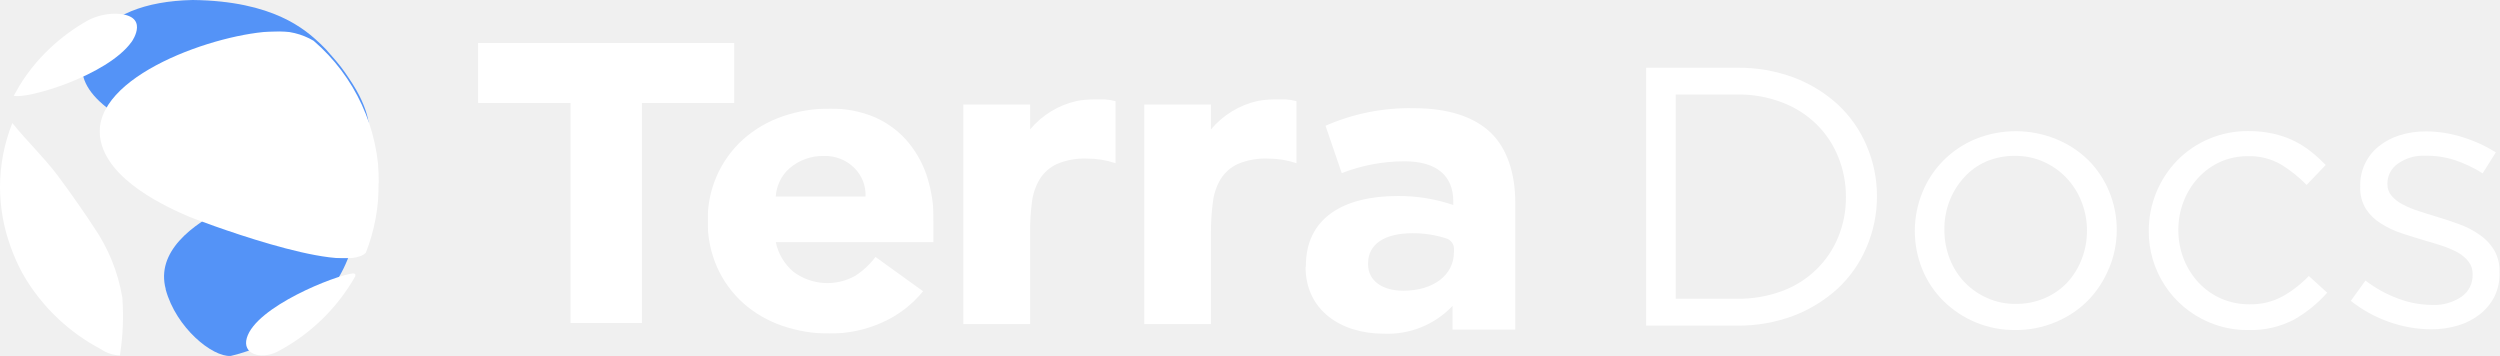
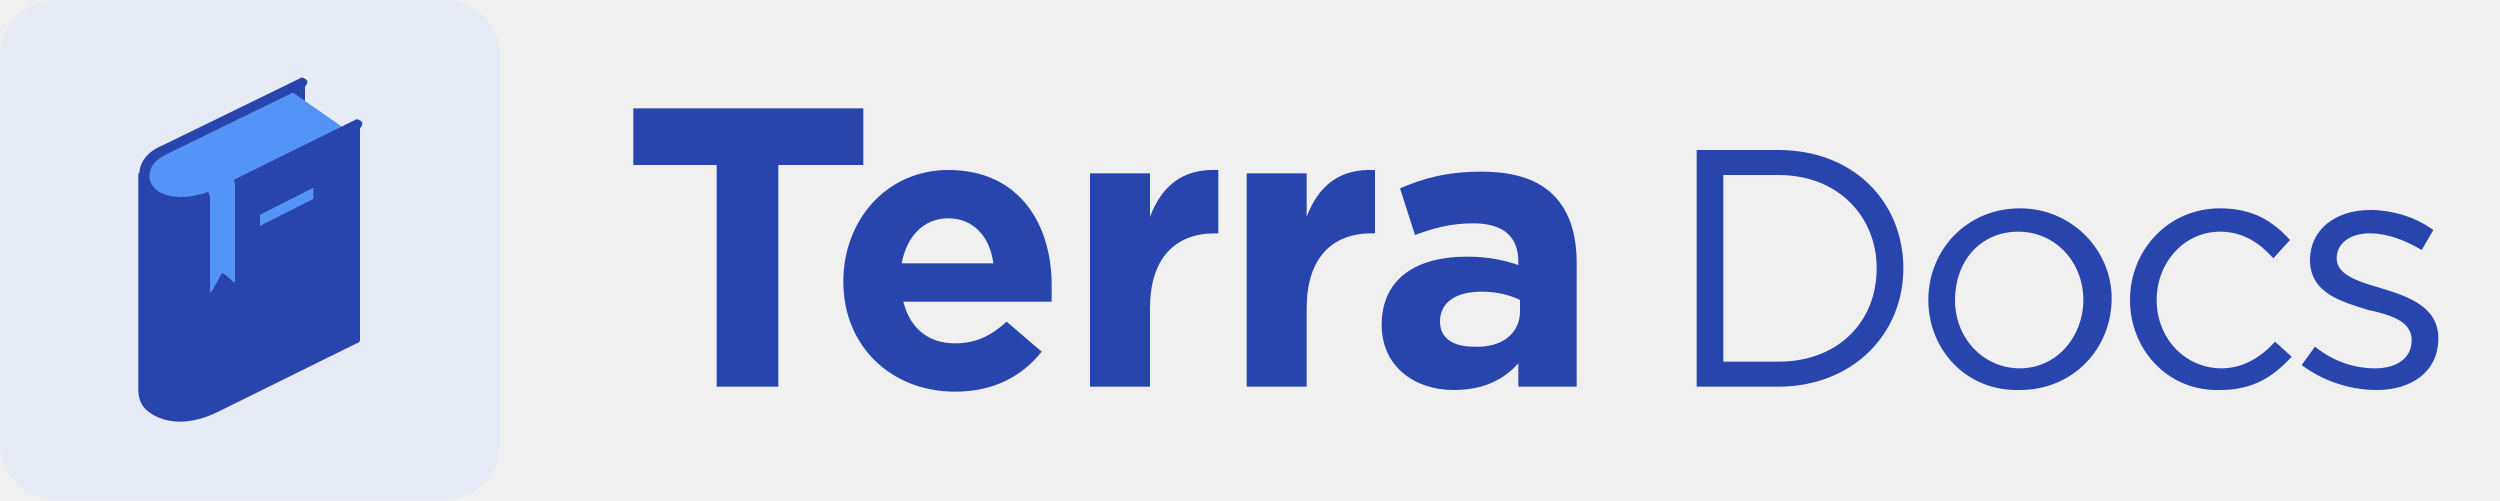
- <svg xmlns="http://www.w3.org/2000/svg" viewBox="0 0 239.15 34">
-   <defs>
-     <style>.cls-1,.cls-6{fill:#fff;}.cls-1,.cls-2{fill-rule:evenodd;}.cls-2{fill:#5493f7;}.cls-3{mask:url(#mask);}.cls-4{mask:url(#mask-2);}.cls-5{mask:url(#mask-3);}</style>
-     <mask id="mask" x="9.5" y="2.96" width="26.74" height="21.75" maskUnits="userSpaceOnUse">
-       <g id="b">
-         <path id="a" class="cls-1" d="M9.5,3H36.23V24.71H9.5Z" />
-       </g>
-     </mask>
-     <mask id="mask-2" x="45.73" y="4.11" width="24.53" height="26.81" maskUnits="userSpaceOnUse">
-       <g id="d">
-         <path id="c" class="cls-1" d="M45.73,4.11H70.26v26.8H45.73Z" />
-       </g>
-     </mask>
-     <mask id="mask-3" x="67.7" y="10.37" width="21.6" height="21.55" maskUnits="userSpaceOnUse">
-       <g id="f">
-         <path id="e" class="cls-1" d="M67.7,10.37H89.3V31.92H67.7Z" />
-       </g>
-     </mask>
-   </defs>
-   <g id="Layer_2" data-name="Layer 2">
-     <g id="Layer_1-2" data-name="Layer 1">
-       <path class="cls-2" d="M8.75,4C3.26,11.51,24.35,16.77,31.81,15.5c1.31-.22,5.29-.9,2.57-6.34C34,8.4,33.5,7.66,33,6.93s-1.18-1.49-1.81-2.2l-.55-.55C29.22,2.85,26.19.09,18.43,0c-4.6.1-7.86,1.43-9.68,4m7.1,23.69c1,3.67,4.46,6.47,6.22,6.36a16.5,16.5,0,0,0,10.3-7.45c2.82-4.81,1.86-9.45-2-9.55C29,17.1,14,20.65,15.85,27.64" />
-       <path class="cls-1" d="M12.59,4c-2.31,3.23-10,5.51-11.27,5.16v0l.16-.29A16,16,0,0,1,3,6.56a17.38,17.38,0,0,1,1.84-2A18.36,18.36,0,0,1,8.43,1.94,5.74,5.74,0,0,1,11,1.31c3.43.06,1.64,2.62,1.62,2.65M11.7,28.43A24.05,24.05,0,0,1,11.47,34a3.39,3.39,0,0,1-1.82-.6A18.51,18.51,0,0,1,5.6,30.52a17.91,17.91,0,0,1-1.91-2.08,17.53,17.53,0,0,1-1.56-2.33A18.3,18.3,0,0,1,1,23.56a16.87,16.87,0,0,1-1-5.63,16.66,16.66,0,0,1,1.18-6.16c1.37,1.71,3,3.25,4.32,5s3.07,4.31,3.43,4.89a16.76,16.76,0,0,1,2.77,6.79" />
-       <g class="cls-3">
-         <path class="cls-1" d="M36.23,17.52A17.93,17.93,0,0,1,35,24.17c-2.16,2.29-16.7-3.35-16.84-3.41-2-.86-8-3.48-8.58-7.6C8.75,7.24,20.9,3.12,26.25,3A6.55,6.55,0,0,1,30,3.9a18,18,0,0,1,6.26,13.62" />
-       </g>
-       <path class="cls-1" d="M26.49,33.67c-1.58.74-3.33.2-2.88-1.34.87-3,8.49-6,10.17-6.18l.2.05a.49.49,0,0,1,0,.24,18.39,18.39,0,0,1-7.5,7.23" />
-       <path class="cls-1" d="M105.7,9.51c-.15,0-.46,0-1.11,0a8.85,8.85,0,0,0-1.59.15,8.12,8.12,0,0,0-4.46,2.72V10H92.15V31h6.39V22.23a21,21,0,0,1,.17-2.85,5.6,5.6,0,0,1,.75-2.24,3.81,3.81,0,0,1,1.64-1.45,6.76,6.76,0,0,1,2.89-.52,8.58,8.58,0,0,1,1.38.11,8.72,8.72,0,0,1,1.34.33V9.68a5,5,0,0,0-1-.17m17.29,0c-.15,0-.46,0-1.11,0a8.85,8.85,0,0,0-1.59.15,8.15,8.15,0,0,0-4.46,2.72V10h-6.38V31h6.38V22.23a20.93,20.93,0,0,1,.18-2.85,5.59,5.59,0,0,1,.74-2.24,3.87,3.87,0,0,1,1.64-1.45,6.76,6.76,0,0,1,2.89-.52,8.8,8.8,0,0,1,1.39.11,9,9,0,0,1,1.34.33V9.68a5.17,5.17,0,0,0-1-.17" />
-       <g class="cls-4">
-         <path class="cls-1" d="M54.58,9.85H45.73V4.11H70.26V9.85H61.41V30.91H54.58Z" />
-       </g>
-       <g class="cls-5">
-         <path class="cls-1" d="M82.8,18.81a3.65,3.65,0,0,0-1.08-2.75,3.93,3.93,0,0,0-2.9-1.14,4.86,4.86,0,0,0-3.32,1.2,3.75,3.75,0,0,0-.91,1.22,3.9,3.9,0,0,0-.38,1.46H82.8Zm5.5,9.05a10.54,10.54,0,0,1-3.94,3,12.13,12.13,0,0,1-5,1.05,13.74,13.74,0,0,1-4.57-.76A11,11,0,0,1,71.1,29a10.25,10.25,0,0,1-2.49-3.41,10.6,10.6,0,0,1-.91-4.43,10.29,10.29,0,0,1,3.4-7.84,11.1,11.1,0,0,1,3.74-2.18,13.48,13.48,0,0,1,4.57-.75,10.65,10.65,0,0,1,4.09.75,8.76,8.76,0,0,1,3.13,2.18,9.91,9.91,0,0,1,2,3.41,13.68,13.68,0,0,1,.69,4.43v2H74.21A5.07,5.07,0,0,0,75.9,26a5.43,5.43,0,0,0,5.92.38,7.51,7.51,0,0,0,1.93-1.8Z" />
-       </g>
-       <path class="cls-1" d="M139.09,24.16v-.35a1.05,1.05,0,0,0-.73-1,10.31,10.31,0,0,0-3.22-.5c-2.64,0-4.27,1-4.27,2.89v.08c0,1.6,1.39,2.53,3.37,2.53,2.9,0,4.84-1.52,4.84-3.67m-14.16,1.37v-.09c0-4.57,3.61-6.67,8.77-6.67a16.07,16.07,0,0,1,5.33.86v-.35c0-2.45-1.59-3.83-4.67-3.83a16.61,16.61,0,0,0-6,1.13l-1.55-4.53a20,20,0,0,1,8.45-1.68c3.37,0,5.8.86,7.35,2.34s2.35,3.87,2.35,6.68V31.53h-6V29.26a8.53,8.53,0,0,1-6.59,2.66c-4.1,0-7.47-2.25-7.47-6.39" />
-       <path class="cls-6" d="M178.55,23.66a11.52,11.52,0,0,1-2.74,3.93,13.34,13.34,0,0,1-4.23,2.61,14.94,14.94,0,0,1-5.4.95h-8.71V6.48h8.71a15.16,15.16,0,0,1,5.4.93A13.12,13.12,0,0,1,175.81,10a11.53,11.53,0,0,1,2.74,3.91,12.17,12.17,0,0,1,1,4.87A12.25,12.25,0,0,1,178.55,23.66ZM175.84,15a9.13,9.13,0,0,0-2.08-3.12,9.49,9.49,0,0,0-3.28-2.08,11.59,11.59,0,0,0-4.3-.76H160.3V28.58h5.88a12,12,0,0,0,4.3-.74,9.33,9.33,0,0,0,3.28-2.07,9.16,9.16,0,0,0,2.08-3.08,9.84,9.84,0,0,0,.74-3.84A10.06,10.06,0,0,0,175.84,15Z" />
-       <path class="cls-6" d="M201.73,25.7a9.5,9.5,0,0,1-2,3.05,9.35,9.35,0,0,1-3.09,2.06,9.72,9.72,0,0,1-3.87.76,9.64,9.64,0,0,1-6.88-2.8,9.09,9.09,0,0,1-2-3,9.74,9.74,0,0,1,0-7.35,9.26,9.26,0,0,1,2-3.05,9.43,9.43,0,0,1,3.06-2.06,10.26,10.26,0,0,1,7.75,0,9.54,9.54,0,0,1,3.06,2,9.18,9.18,0,0,1,2,3,9.59,9.59,0,0,1,0,7.34Zm-2.61-6.4A7,7,0,0,0,197.66,17a6.82,6.82,0,0,0-2.18-1.53,6.54,6.54,0,0,0-2.73-.56,6.93,6.93,0,0,0-2.76.54A6.2,6.2,0,0,0,187.86,17a7.18,7.18,0,0,0-1.38,2.25A7.44,7.44,0,0,0,186,22a7.55,7.55,0,0,0,.52,2.78A6.89,6.89,0,0,0,187.93,27a6.82,6.82,0,0,0,2.17,1.51,6.46,6.46,0,0,0,2.72.56,6.86,6.86,0,0,0,2.76-.54,6.47,6.47,0,0,0,2.16-1.49,6.94,6.94,0,0,0,1.39-2.24,7.36,7.36,0,0,0,.51-2.76A7.5,7.5,0,0,0,199.12,19.3Z" />
-       <path class="cls-6" d="M219.45,30.57a8.84,8.84,0,0,1-4.4,1,9.28,9.28,0,0,1-3.78-.76,9.42,9.42,0,0,1-5.72-8.72,9.66,9.66,0,0,1,2.71-6.73,9.4,9.4,0,0,1,6.79-2.82,10.5,10.5,0,0,1,2.41.25,8.79,8.79,0,0,1,3.62,1.72,15.55,15.55,0,0,1,1.4,1.27l-1.83,1.91a12.72,12.72,0,0,0-2.42-1.94,6,6,0,0,0-3.21-.81,6.4,6.4,0,0,0-2.62.54A6.52,6.52,0,0,0,210.29,17a7.05,7.05,0,0,0-1.4,2.25,7.44,7.44,0,0,0-.51,2.76,7.55,7.55,0,0,0,.52,2.78,7.2,7.2,0,0,0,1.44,2.27,6.64,6.64,0,0,0,2.15,1.51,6.73,6.73,0,0,0,2.71.54,6.33,6.33,0,0,0,3.17-.77,10.58,10.58,0,0,0,2.49-1.94L222.62,28A12.52,12.52,0,0,1,219.45,30.57Z" />
-       <path class="cls-6" d="M238.63,28.35a5.15,5.15,0,0,1-1.4,1.71,6.21,6.21,0,0,1-2.08,1.07,8.65,8.65,0,0,1-2.6.37,12.11,12.11,0,0,1-4.05-.72,12.49,12.49,0,0,1-3.62-2l1.4-1.94a12,12,0,0,0,3.14,1.73,9.41,9.41,0,0,0,3.28.6,4.6,4.6,0,0,0,2.76-.78,2.47,2.47,0,0,0,1.07-2.11v-.07a1.85,1.85,0,0,0-.37-1.16,3.4,3.4,0,0,0-1-.87,9,9,0,0,0-1.49-.65c-.57-.19-1.15-.36-1.74-.53s-1.44-.44-2.17-.68a8.76,8.76,0,0,1-2-.94A4.62,4.62,0,0,1,226.33,20a3.76,3.76,0,0,1-.55-2.11v-.07A4.72,4.72,0,0,1,227.55,14a6,6,0,0,1,2-1.06,8.23,8.23,0,0,1,2.53-.37,11.58,11.58,0,0,1,3.48.55,13.09,13.09,0,0,1,3.19,1.46l-1.26,2a12.2,12.2,0,0,0-2.71-1.28A8.59,8.59,0,0,0,232,14.9a4.1,4.1,0,0,0-2.62.76,2.28,2.28,0,0,0-1,1.88v.08a1.66,1.66,0,0,0,.39,1.1,3.47,3.47,0,0,0,1.06.83,9.15,9.15,0,0,0,1.53.64c.57.19,1.17.37,1.79.56s1.43.45,2.13.71a8.26,8.26,0,0,1,1.92,1,4.64,4.64,0,0,1,1.38,1.45,3.87,3.87,0,0,1,.52,2.08V26A4.92,4.92,0,0,1,238.63,28.35Z" />
+ <svg xmlns="http://www.w3.org/2000/svg" x="0" y="0" version="1.1" viewBox="0 0 150 30" xml:space="preserve">
+   <defs />
+   <style>
+     .st1{fill:#2845ae}.st3{fill:#5493f7}
+   </style>
+   <path fill="#e7ebf6" d="M26.6 30H3.4C1.5 30 0 28.5 0 26.6V3.4C0 1.5 1.5 0 3.4 0h23.3C28.5 0 30 1.5 30 3.4v23.3c0 1.8-1.5 3.3-3.4 3.3z" />
+   <path d="M21.6 7.4l-13.3 3v13c0 .4.1.7.3 1 .4.5 1.2.9 2.2.9.7 0 1.5-.2 2.3-.6 2-1 8.3-4.1 8.3-4.1.1 0 .2-.1.2-.2v-13zM18.3 5.3l-1 .3 1 1V5.3z" class="st1" />
+   <path d="M18.3 5v1.5L17 5.6l1.3-.6z" class="st1" />
+   <path d="M17.5 5.5h-.1L9.9 9.1c-1.4.7-1.4 1.7-1 2.3.6.8 2.3 1.1 4 .2 2-1 7.9-3.7 7.9-3.7.1 0 .1-.1 0-.1l-3.3-2.3z" class="st3" />
+   <path d="M10.9 12.4c-1 0-1.8-.3-2.2-.9-.3-.4-.4-.9-.3-1.4.1-.4.4-1 1.4-1.4l8.2-4c.1-.1.3 0 .4.1.1.1 0 .3-.1.4l-8.2 4c-.6.3-1 .6-1.1 1.1-.1.3 0 .7.2.9.5.7 2.1.9 3.8.1 2-1 8.3-4.1 8.3-4.1.1-.1.3 0 .4.1s0 .3-.1.4c-.1 0-6.3 3.2-8.3 4.1-1 .4-1.7.6-2.4.6z" class="st1" />
+   <g>
+     <path d="M15 12.1h4.3v.6H15z" class="st3" transform="rotate(-26.836 17.2 12.335)" />
+   </g>
+   <path d="M18.8 9.6h2.5v3.5h-2.5zM13.1 11.2h2.5v3.5h-2.5z" class="st1" />
+   <path d="M13.5 10.4l.3.2c.2.1.3.3.3.5v5.8s-.1.1-.1 0l-.6-.5h-.1l-.6 1.1h-.1v-5.6c0-.2-.1-.4-.2-.5l-.4-.3 1.5-.7z" class="st3" />
+   <g>
+     <path d="M43.1 9.9H38V6.5h13.8v3.4h-5.1v13.3H43V9.9zM50.6 16.9c0-3.7 2.6-6.7 6.3-6.7 4.3 0 6.2 3.3 6.2 6.9v1h-8.9c.4 1.6 1.5 2.5 3.1 2.5 1.2 0 2.1-.4 3.1-1.3l2.1 1.8c-1.2 1.5-2.9 2.4-5.2 2.4-3.8 0-6.7-2.7-6.7-6.6zm9-1.1c-.2-1.6-1.2-2.7-2.7-2.7-1.5 0-2.5 1.1-2.8 2.7h5.5zM65.3 10.4H69V13c.7-1.8 1.9-2.9 4.1-2.8V14h-.2c-2.4 0-3.9 1.5-3.9 4.5v4.7h-3.6V10.4zM74.8 10.4h3.6V13c.7-1.8 1.9-2.9 4.1-2.8V14h-.2c-2.4 0-3.9 1.5-3.9 4.5v4.7h-3.6V10.4zM82.9 19.5c0-2.8 2.1-4.1 5.1-4.1 1.3 0 2.2.2 3.1.5v-.2c0-1.5-.9-2.3-2.7-2.3-1.4 0-2.4.3-3.5.7l-.9-2.8c1.4-.6 2.8-1 4.9-1 2 0 3.4.5 4.3 1.4 1 1 1.4 2.4 1.4 4.1v7.4h-3.5v-1.4c-.9 1-2.1 1.6-3.9 1.6-2.3 0-4.3-1.4-4.3-3.9zm8.3-.8V18c-.6-.3-1.4-.5-2.3-.5-1.5 0-2.5.6-2.5 1.8 0 1 .8 1.5 2 1.5 1.7.1 2.8-.8 2.8-2.1z" class="st1" />
+     <g>
+       <path d="M101.8 9h4.9c4.5 0 7.5 3.1 7.5 7.1 0 4-3.1 7.1-7.5 7.1h-4.9V9zm1.6 1.5v11.2h3.3c3.6 0 5.9-2.4 5.9-5.6 0-3.1-2.3-5.6-5.9-5.6h-3.3zM115.7 18c0-3 2.3-5.5 5.5-5.5 3.1 0 5.5 2.5 5.5 5.4 0 3-2.3 5.5-5.5 5.5-3.2.1-5.5-2.4-5.5-5.4zm9.3 0c0-2.3-1.7-4.1-3.9-4.1-2.3 0-3.8 1.8-3.8 4.1s1.7 4.1 3.9 4.1 3.8-1.9 3.8-4.1zM127.8 18c0-3 2.3-5.5 5.4-5.5 2 0 3.2.8 4.2 1.9l-1 1.1c-.8-.9-1.8-1.6-3.2-1.6-2.1 0-3.8 1.8-3.8 4.1s1.7 4.1 3.9 4.1c1.3 0 2.4-.7 3.2-1.6l1 .9c-1.1 1.2-2.3 2-4.3 2-3.1.1-5.4-2.4-5.4-5.4zM138.1 21.9l.8-1.1c1.1.9 2.4 1.3 3.6 1.3 1.3 0 2.2-.6 2.2-1.7s-1.2-1.5-2.6-1.8c-1.6-.5-3.5-1-3.5-3 0-1.8 1.5-3 3.6-3 1.3 0 2.7.4 3.8 1.2l-.7 1.2c-1-.6-2.1-1-3.1-1-1.2 0-2 .6-2 1.5 0 1 1.3 1.4 2.7 1.8 1.6.5 3.4 1.1 3.4 3 0 2-1.6 3.1-3.7 3.1-1.7 0-3.3-.6-4.5-1.5z" class="st1" />
    </g>
  </g>
</svg>
